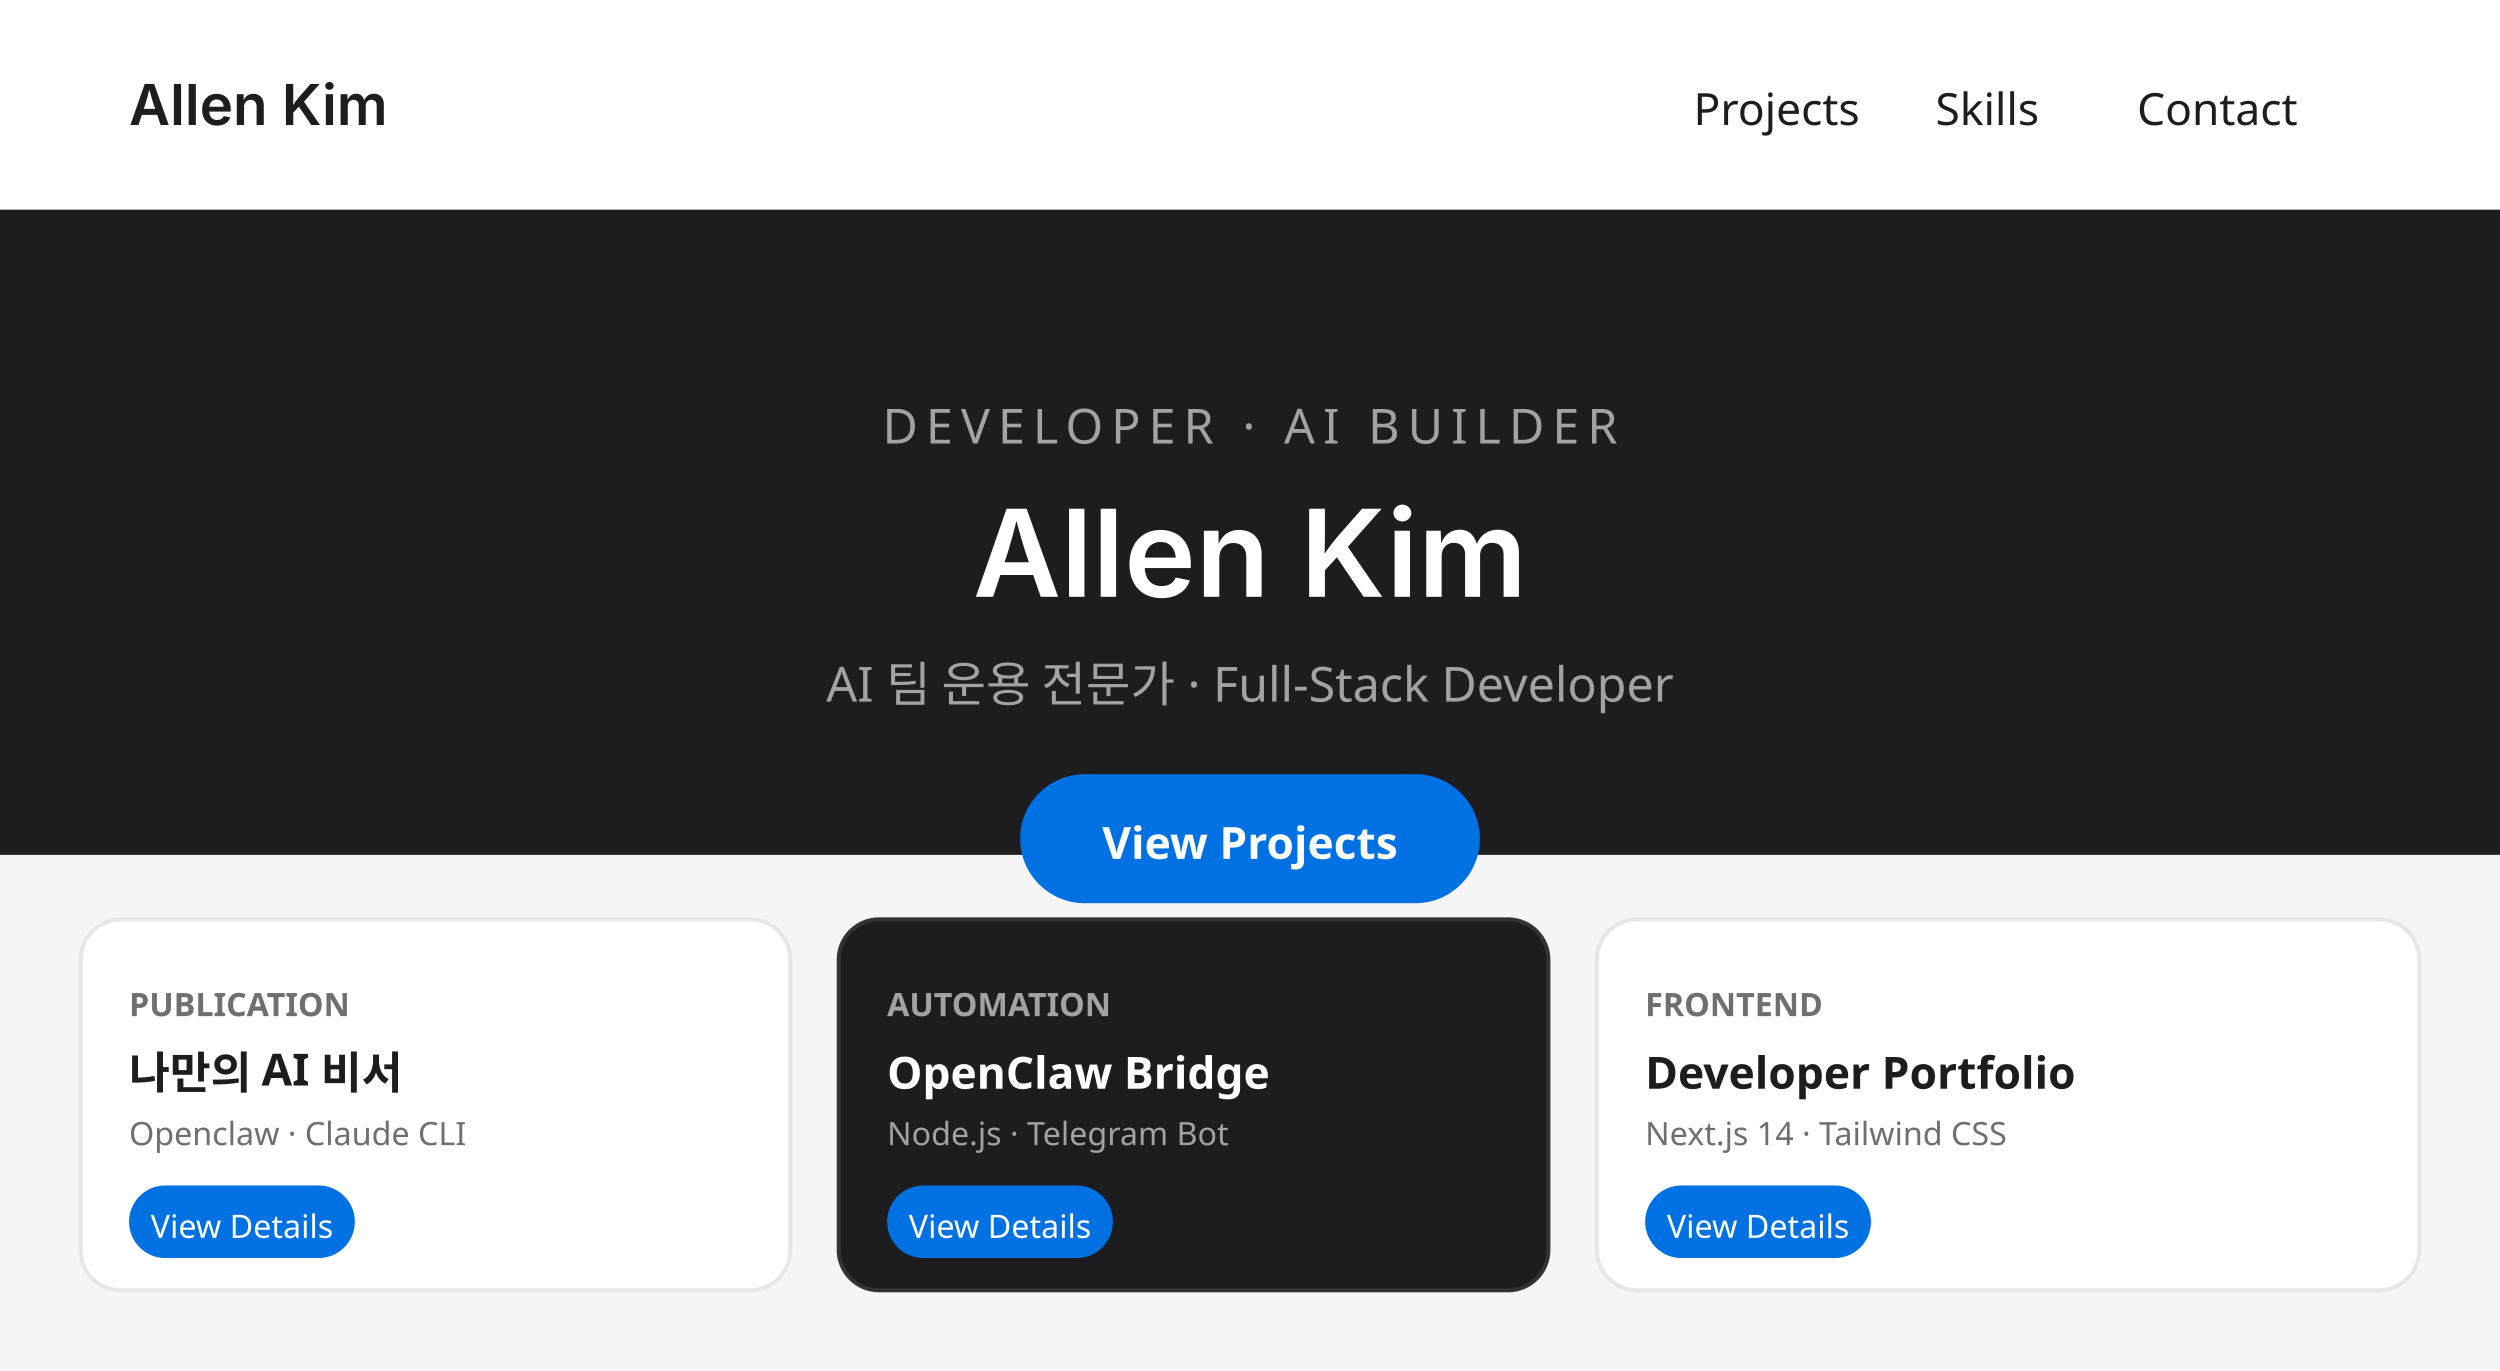
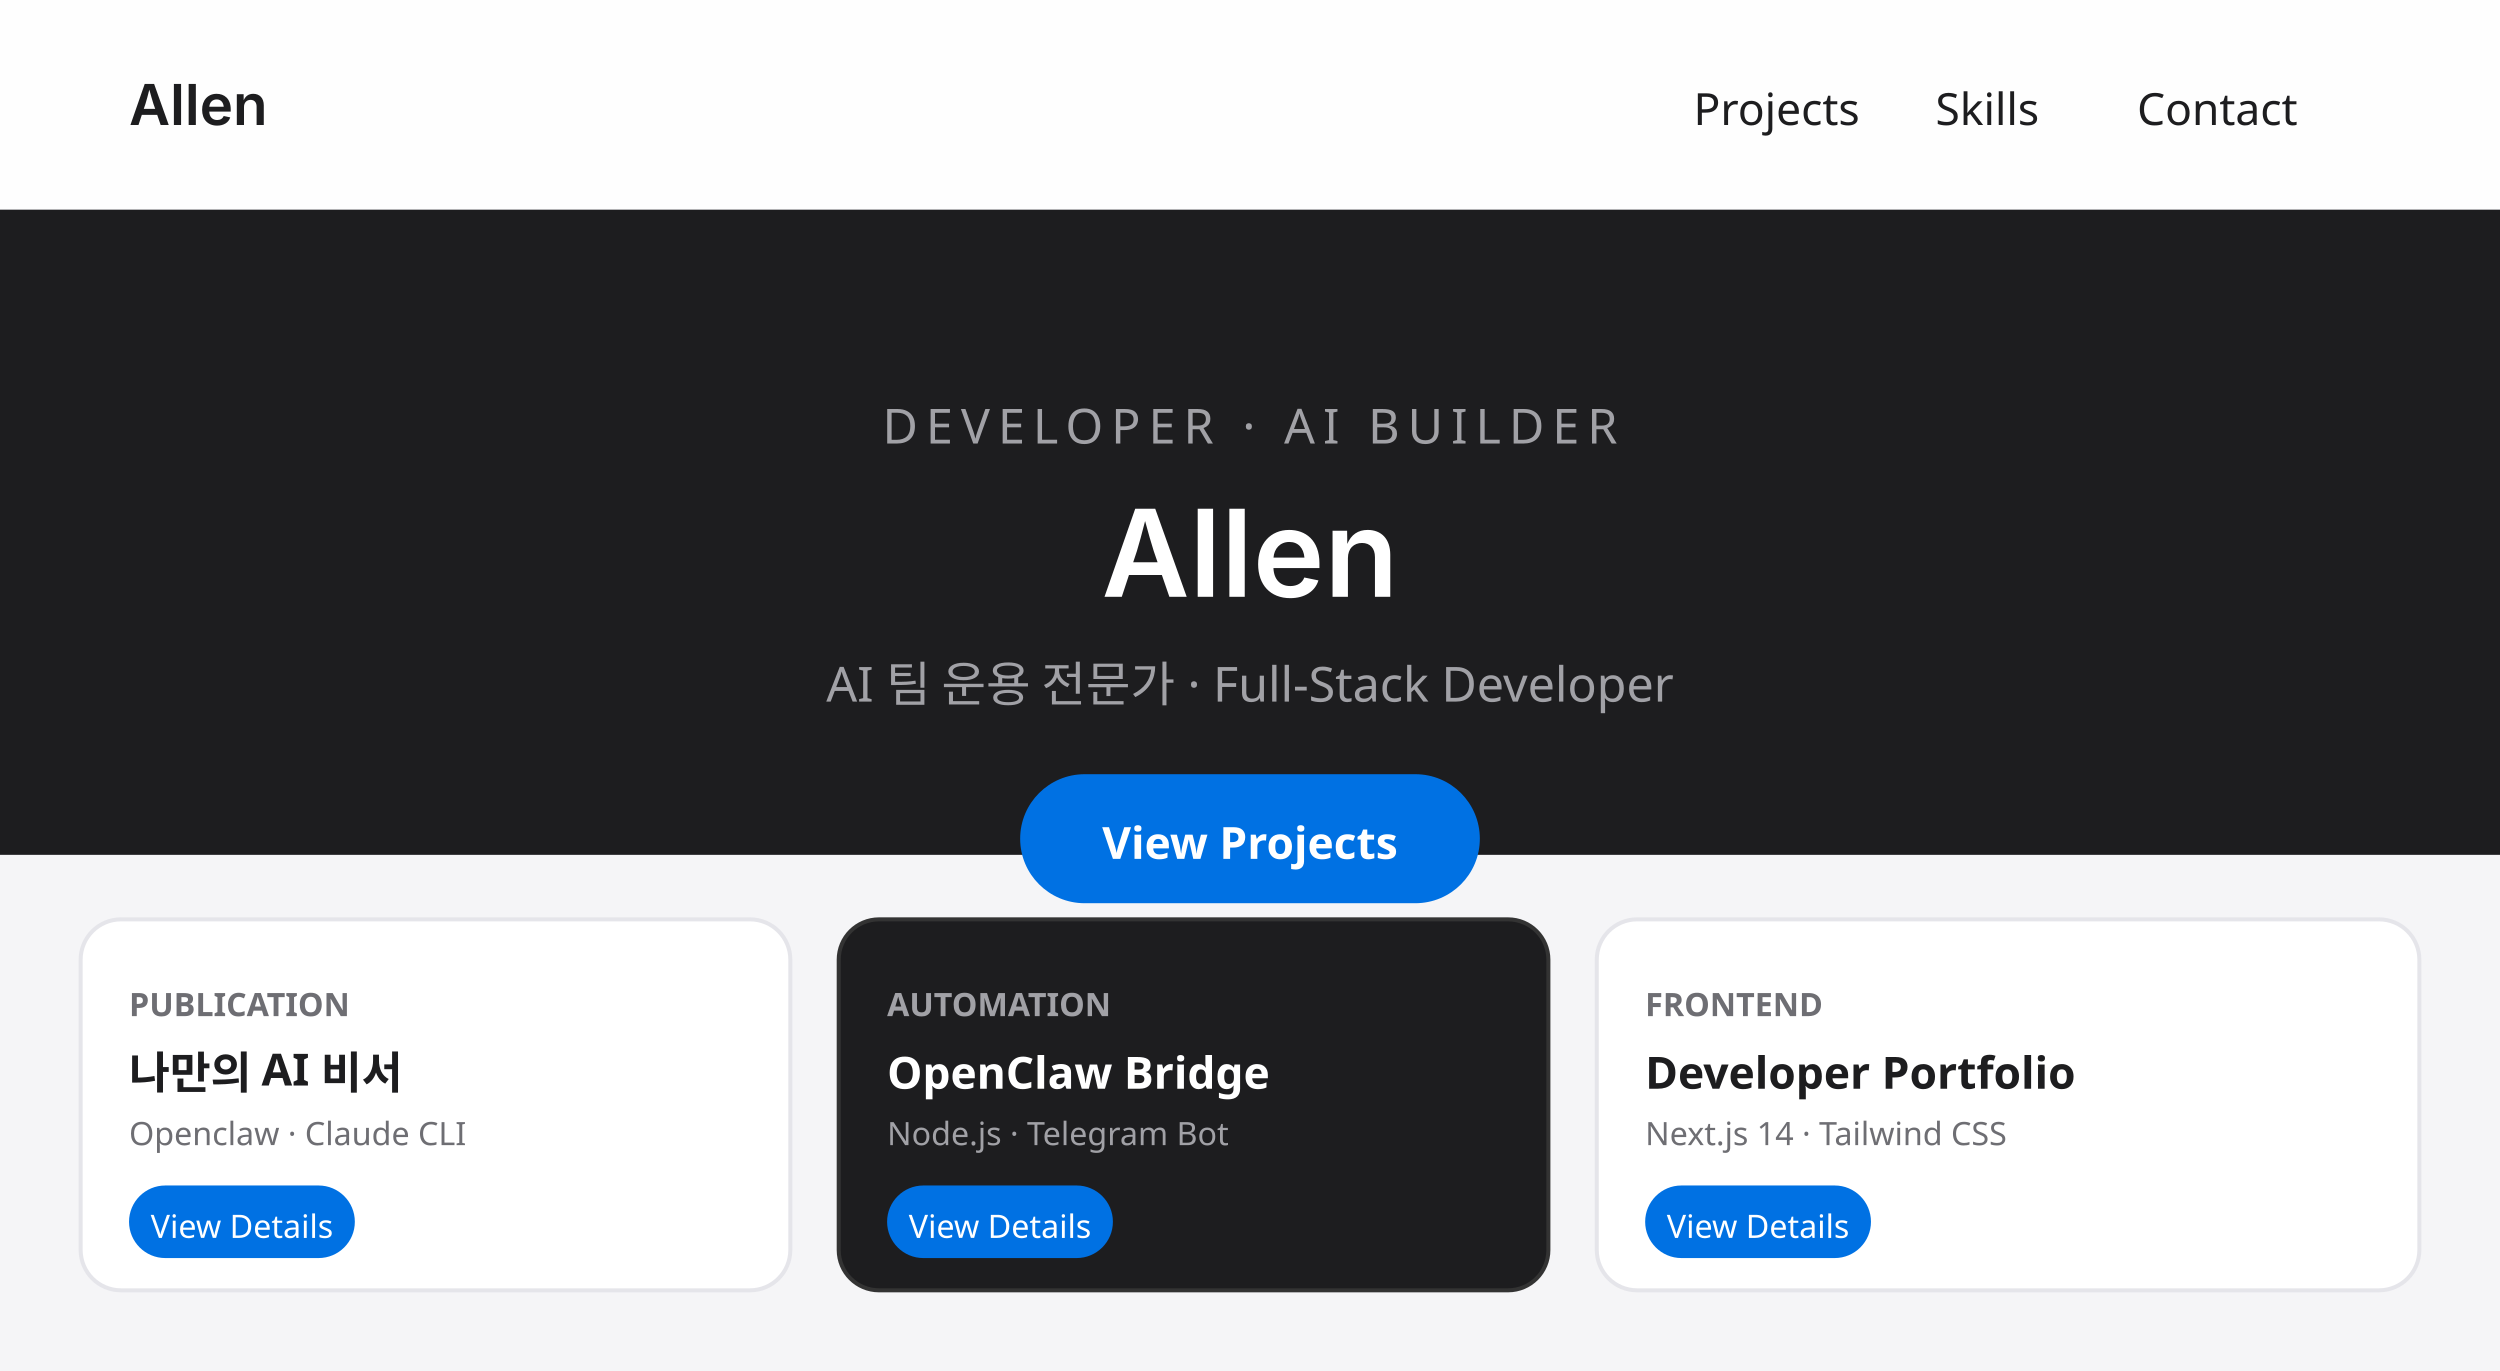
<svg xmlns="http://www.w3.org/2000/svg" viewBox="0 0 620 340" width="620" height="340">
  <rect width="620" height="340" fill="#f5f5f7" />
  <rect width="620" height="52" fill="#fff" opacity="0.85" />
-   <text x="32" y="31" fill="#1d1d1f" font-size="14" font-family="system-ui, -apple-system, sans-serif" font-weight="600">Allen Kim</text>
+   <text x="32" y="31" fill="#1d1d1f" font-size="14" font-family="system-ui, -apple-system, sans-serif" font-weight="600">Allen</text>
  <text x="420" y="31" fill="#1d1d1f" font-size="11" font-family="system-ui, sans-serif">Projects</text>
  <text x="480" y="31" fill="#1d1d1f" font-size="11" font-family="system-ui, sans-serif">Skills</text>
  <text x="530" y="31" fill="#1d1d1f" font-size="11" font-family="system-ui, sans-serif">Contact</text>
  <rect x="0" y="52" width="620" height="160" fill="#1d1d1f" />
  <text x="310" y="110" text-anchor="middle" fill="#a1a1a6" font-size="12" font-family="system-ui, sans-serif" letter-spacing="2">DEVELOPER · AI BUILDER</text>
-   <text x="310" y="148" text-anchor="middle" fill="#fff" font-size="30" font-family="system-ui, -apple-system, sans-serif" font-weight="600">Allen Kim</text>
+   <text x="310" y="148" text-anchor="middle" fill="#fff" font-size="30" font-family="system-ui, -apple-system, sans-serif" font-weight="600">Allen</text>
  <text x="310" y="174" text-anchor="middle" fill="#a1a1a6" font-size="12" font-family="system-ui, sans-serif">AI 팀 운용 전문가 · Full-Stack Developer</text>
  <rect x="253" y="192" width="114" height="32" rx="16" fill="#0071e3" />
  <text x="310" y="213" text-anchor="middle" fill="#fff" font-size="11" font-family="system-ui, sans-serif" font-weight="600">View Projects</text>
  <rect x="20" y="228" width="176" height="92" rx="10" fill="#fff" stroke="#e5e5ea" stroke-width="1" />
  <text x="32" y="252" fill="#6e6e73" font-size="8" font-family="system-ui, sans-serif" font-weight="600">PUBLICATION</text>
  <text x="32" y="270" fill="#1d1d1f" font-size="11" font-family="system-ui, sans-serif" font-weight="600">나만의 AI 비서</text>
  <text x="32" y="284" fill="#6e6e73" font-size="8" font-family="system-ui, sans-serif">Openclaw · Claude CLI</text>
  <rect x="32" y="294" width="56" height="18" rx="9" fill="#0071e3" />
  <text x="60" y="307" text-anchor="middle" fill="#fff" font-size="8" font-family="system-ui, sans-serif">View Details</text>
  <rect x="208" y="228" width="176" height="92" rx="10" fill="#1d1d1f" stroke="#333" stroke-width="1" />
  <text x="220" y="252" fill="#a1a1a6" font-size="8" font-family="system-ui, sans-serif" font-weight="600">AUTOMATION</text>
  <text x="220" y="270" fill="#fff" font-size="11" font-family="system-ui, sans-serif" font-weight="600">OpenClaw Bridge</text>
  <text x="220" y="284" fill="#a1a1a6" font-size="8" font-family="system-ui, sans-serif">Node.js · Telegram Bot</text>
  <rect x="220" y="294" width="56" height="18" rx="9" fill="#0071e3" />
  <text x="248" y="307" text-anchor="middle" fill="#fff" font-size="8" font-family="system-ui, sans-serif">View Details</text>
  <rect x="396" y="228" width="204" height="92" rx="10" fill="#fff" stroke="#e5e5ea" stroke-width="1" />
  <text x="408" y="252" fill="#6e6e73" font-size="8" font-family="system-ui, sans-serif" font-weight="600">FRONTEND</text>
  <text x="408" y="270" fill="#1d1d1f" font-size="11" font-family="system-ui, sans-serif" font-weight="600">Developer Portfolio</text>
  <text x="408" y="284" fill="#6e6e73" font-size="8" font-family="system-ui, sans-serif">Next.js 14 · Tailwind CSS</text>
  <rect x="408" y="294" width="56" height="18" rx="9" fill="#0071e3" />
  <text x="436" y="307" text-anchor="middle" fill="#fff" font-size="8" font-family="system-ui, sans-serif">View Details</text>
</svg>
